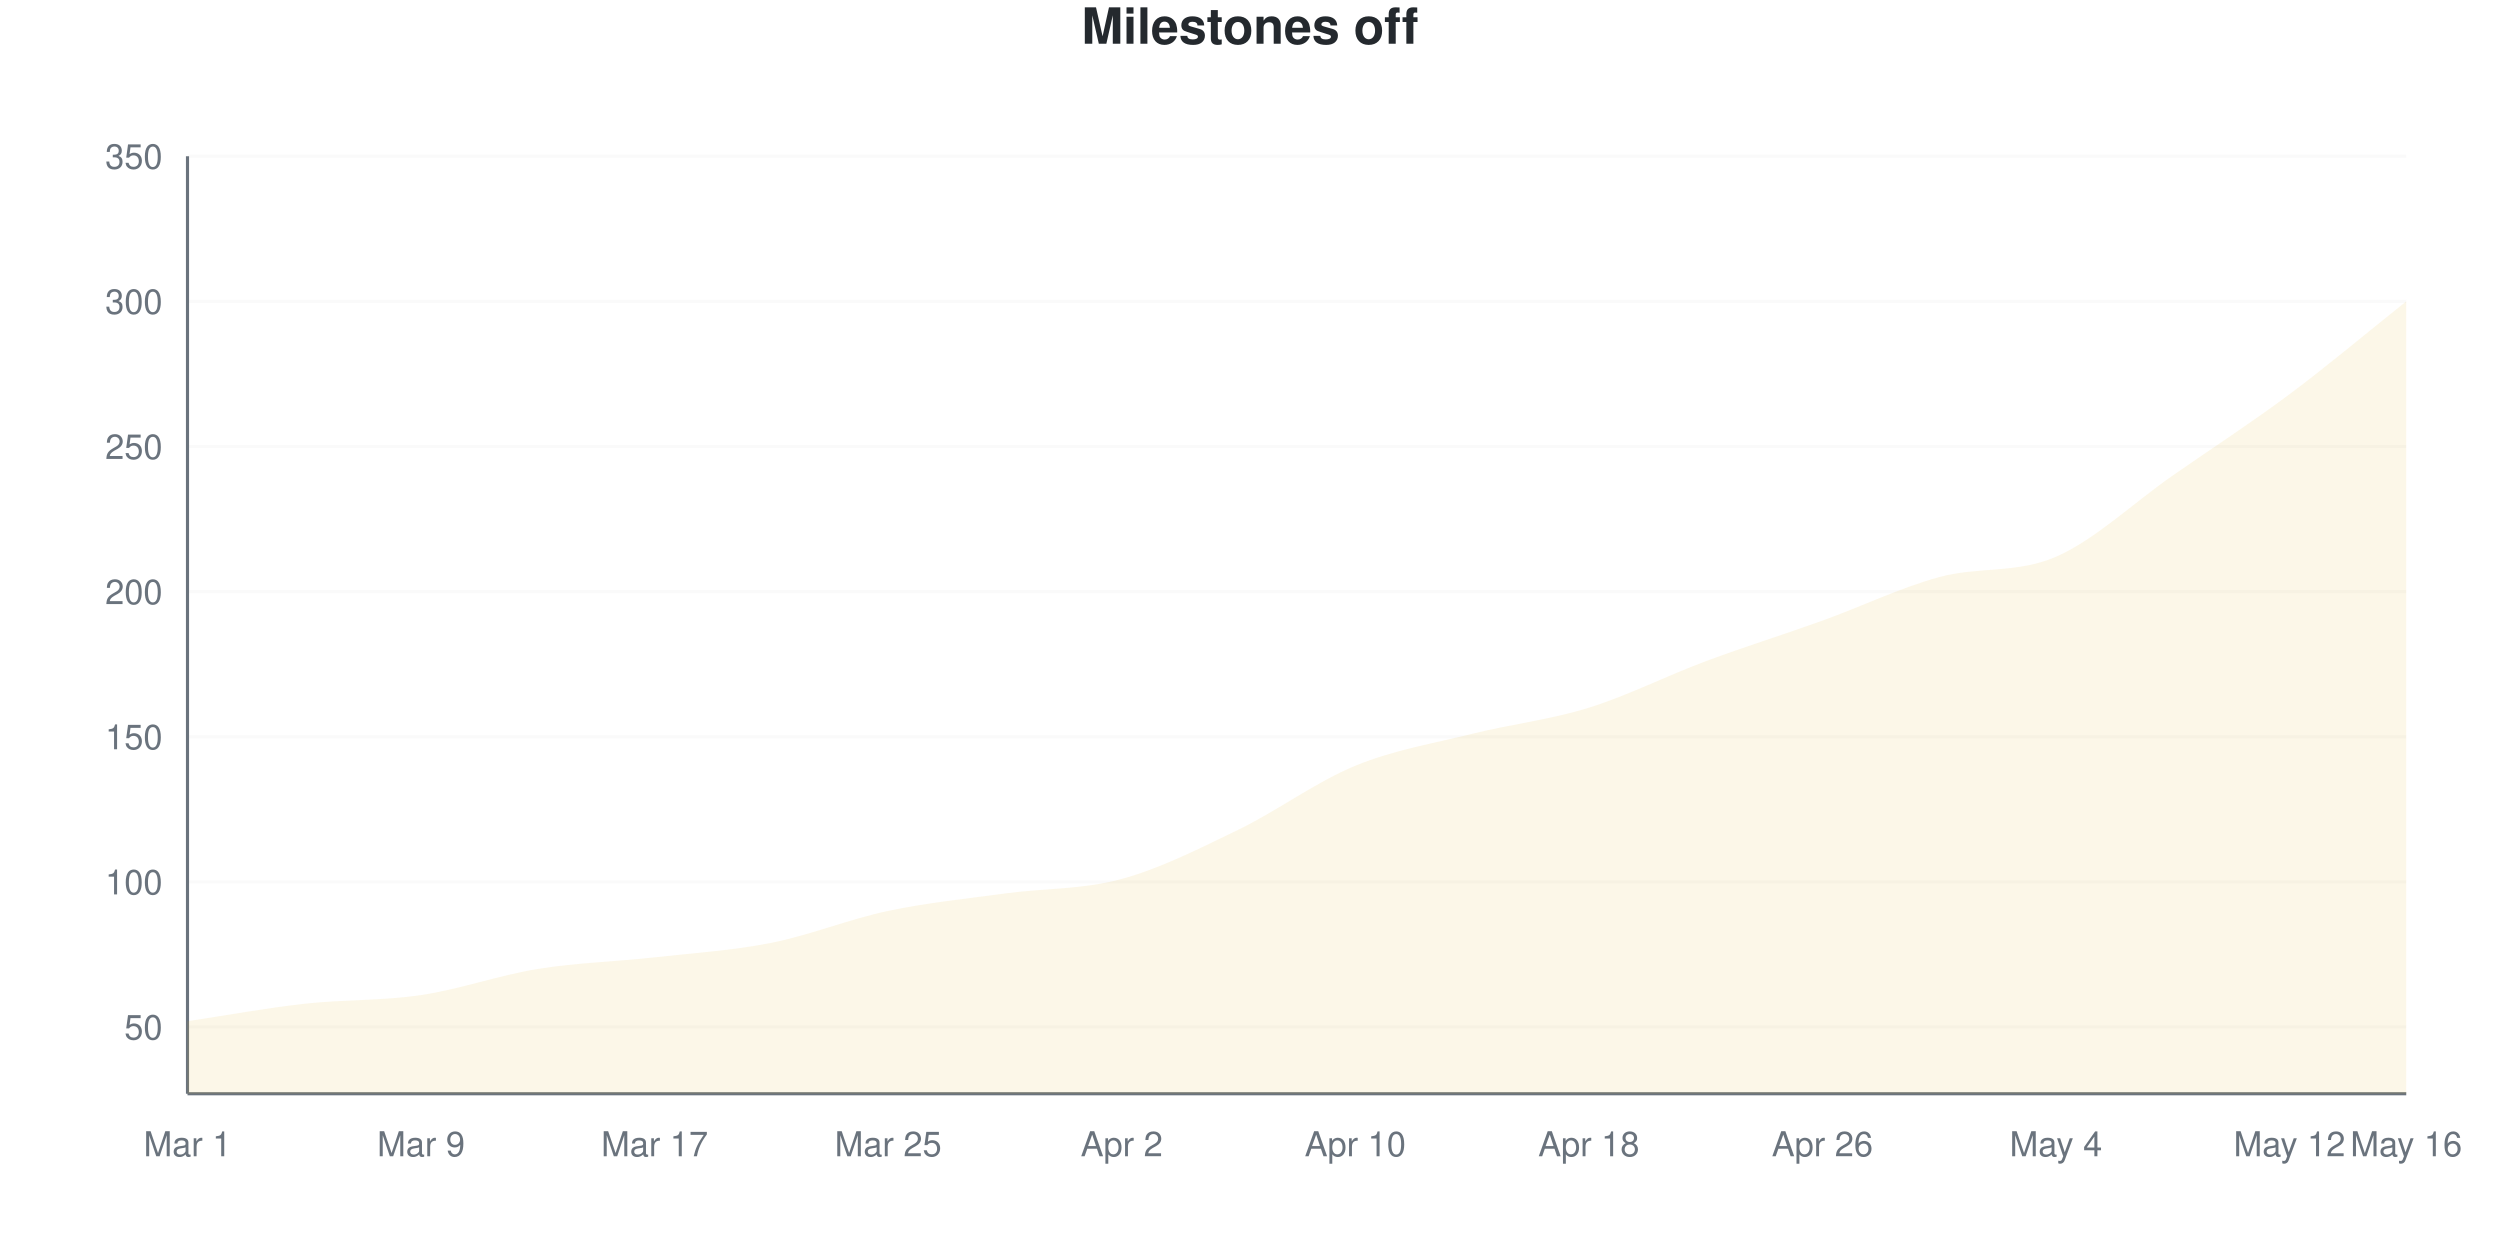
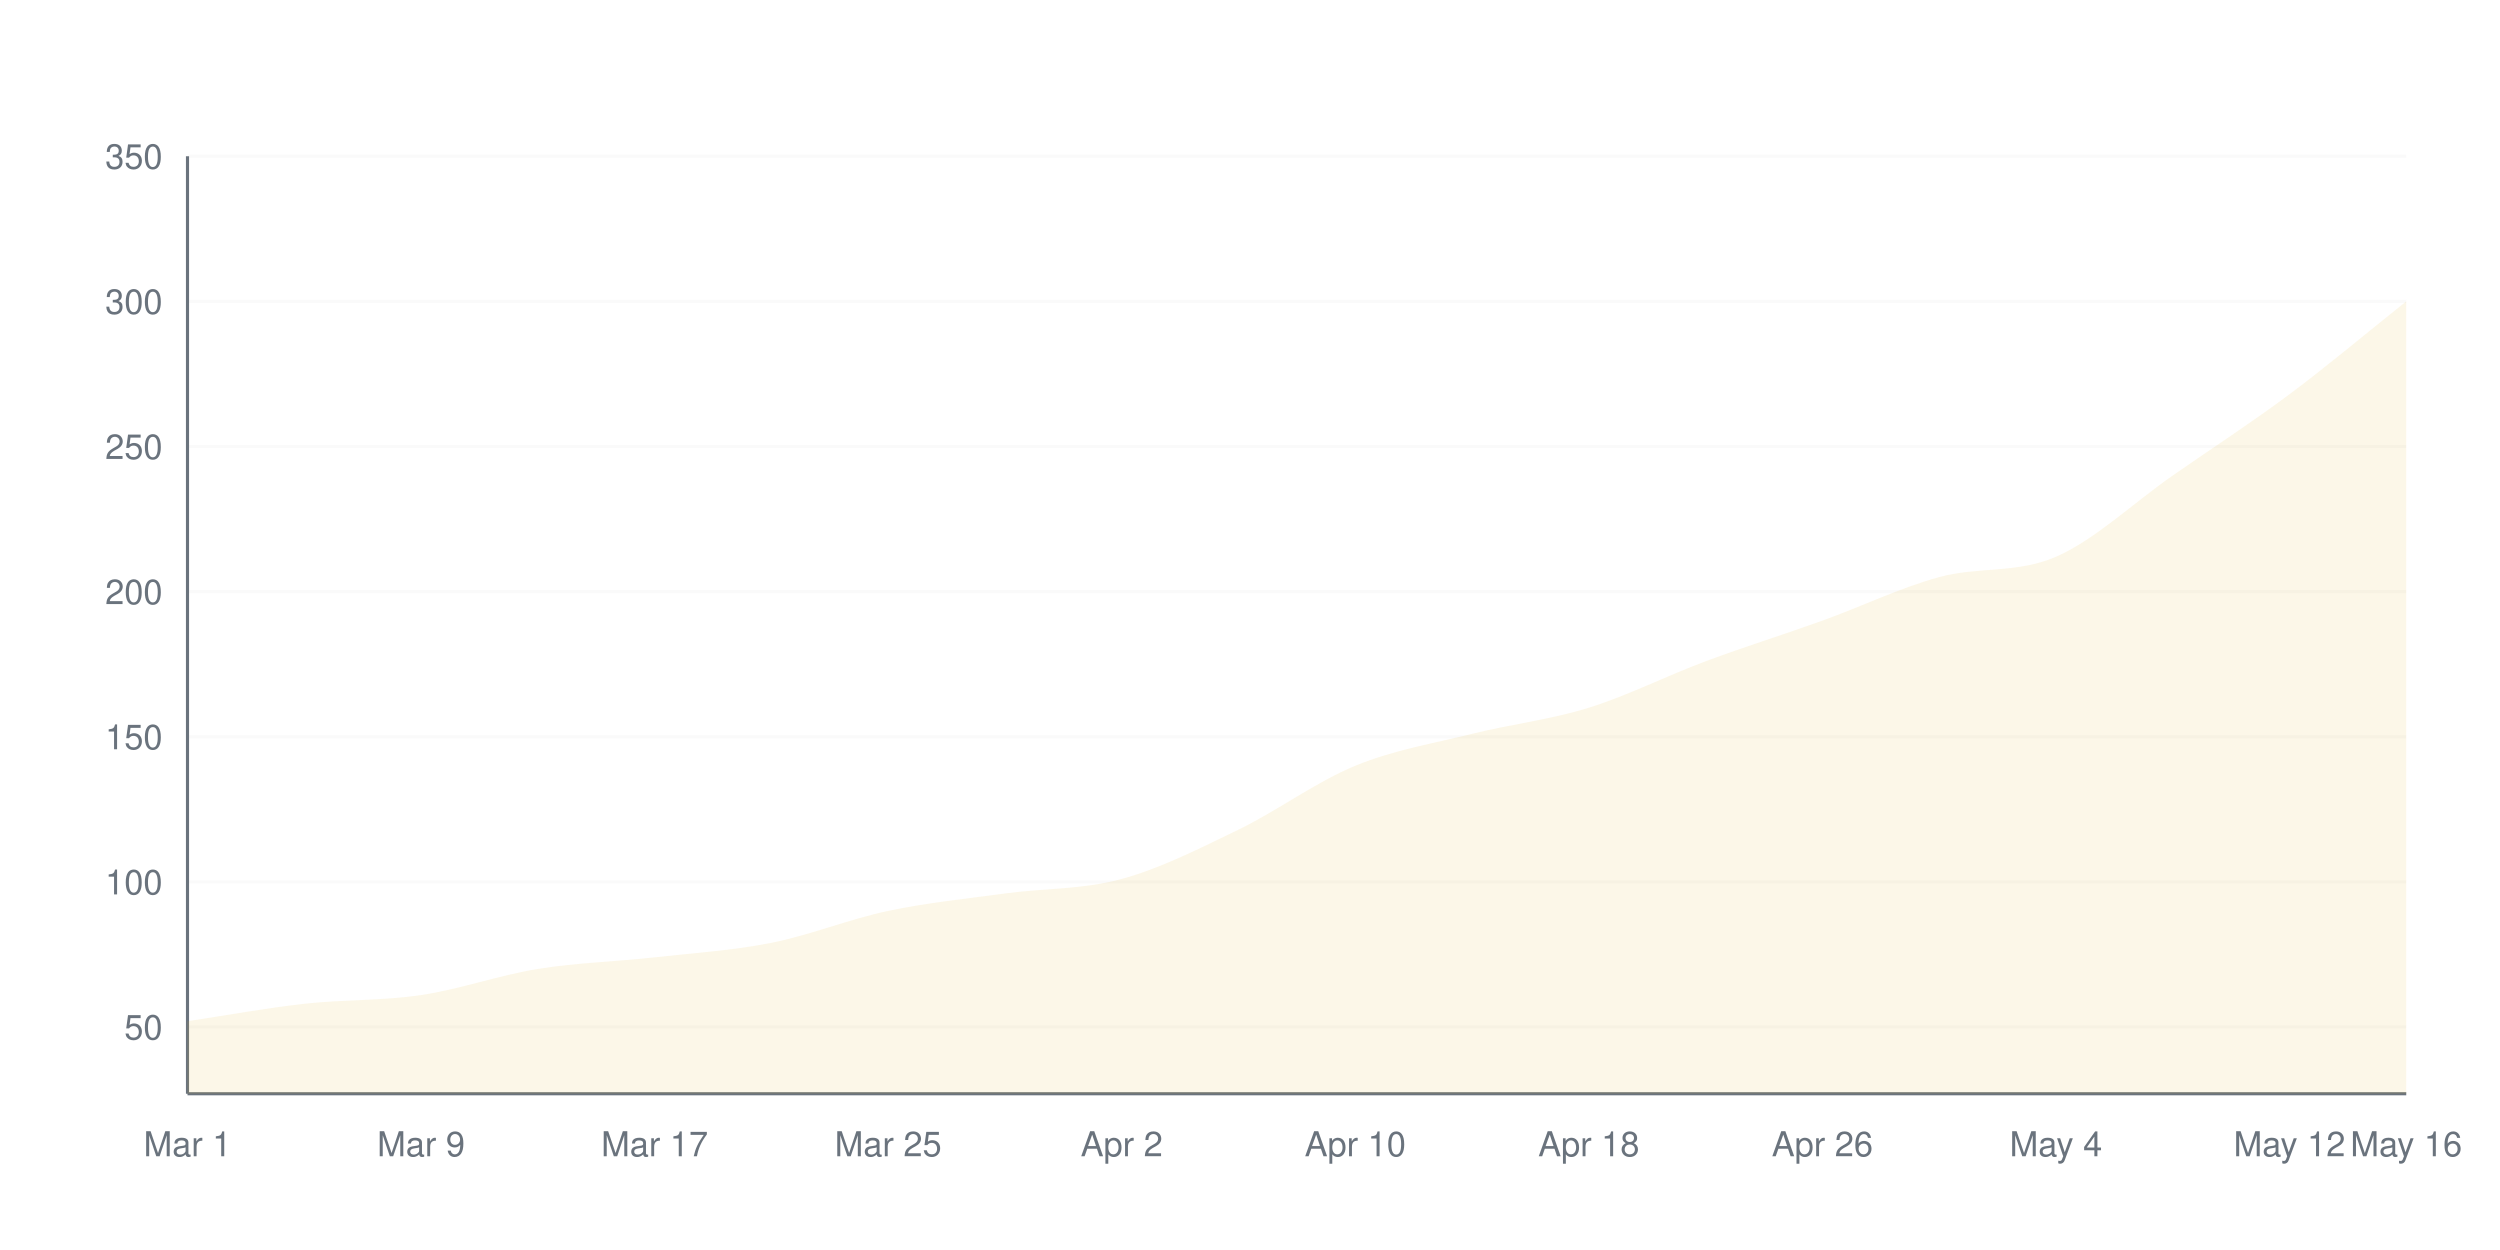
<svg xmlns="http://www.w3.org/2000/svg" viewBox="0 0 800 400" width="800" height="400">
  <style>
    @keyframes drawLine {
      to { stroke-dashoffset: 0; }
    }
    @keyframes fadeInPoint {
      from { opacity: 0; }
      to { opacity: 1; }
    }
    .data-line-0 {
      stroke-dasharray: 1175;
      stroke-dashoffset: 1175;
      animation: drawLine 2s ease-out forwards;
    }
    .data-point {
      opacity: 0;
      animation: fadeInPoint 0.5s ease-out forwards;
    }
    .chart-bg { fill: #fff; }
    .chart-text { fill: #24292e; }
    .chart-muted { fill: #6a737d; }
    .chart-grid { stroke: #eee; }
    .chart-axis { stroke: #6a737d; }
    @media (prefers-color-scheme: dark) {
      .chart-bg { fill: #0d1117; }
      .chart-text { fill: #e6edf3; }
      .chart-muted { fill: #8b949e; }
      .chart-grid { stroke: #21262d; }
      .chart-axis { stroke: #8b949e; }
    }
  </style>
  <rect width="800" height="400" class="chart-bg" />
-   <text x="400" y="14" text-anchor="middle" class="chart-text" font-size="16" font-weight="bold" font-family="-apple-system, BlinkMacSystemFont, 'Segoe UI', Helvetica, Arial, sans-serif">Milestones off</text>
+   <text x="400" y="14" text-anchor="middle" class="chart-text" font-size="16" font-weight="bold" font-family="-apple-system, BlinkMacSystemFont, 'Segoe UI', Helvetica, Arial, sans-serif" />
  <g class="grid">
    <line x1="60" y1="328.638" x2="770" y2="328.638" class="chart-grid" stroke-opacity="0.3" />
    <text x="52" y="332.638" text-anchor="end" class="chart-muted" font-size="11" font-family="-apple-system, BlinkMacSystemFont, 'Segoe UI', Helvetica, Arial, sans-serif">50</text>
    <line x1="60" y1="282.198" x2="770" y2="282.198" class="chart-grid" stroke-opacity="0.3" />
    <text x="52" y="286.198" text-anchor="end" class="chart-muted" font-size="11" font-family="-apple-system, BlinkMacSystemFont, 'Segoe UI', Helvetica, Arial, sans-serif">100</text>
    <line x1="60" y1="235.759" x2="770" y2="235.759" class="chart-grid" stroke-opacity="0.3" />
    <text x="52" y="239.759" text-anchor="end" class="chart-muted" font-size="11" font-family="-apple-system, BlinkMacSystemFont, 'Segoe UI', Helvetica, Arial, sans-serif">150</text>
    <line x1="60" y1="189.319" x2="770" y2="189.319" class="chart-grid" stroke-opacity="0.3" />
    <text x="52" y="193.319" text-anchor="end" class="chart-muted" font-size="11" font-family="-apple-system, BlinkMacSystemFont, 'Segoe UI', Helvetica, Arial, sans-serif">200</text>
    <line x1="60" y1="142.879" x2="770" y2="142.879" class="chart-grid" stroke-opacity="0.3" />
    <text x="52" y="146.879" text-anchor="end" class="chart-muted" font-size="11" font-family="-apple-system, BlinkMacSystemFont, 'Segoe UI', Helvetica, Arial, sans-serif">250</text>
    <line x1="60" y1="96.44" x2="770" y2="96.44" class="chart-grid" stroke-opacity="0.3" />
    <text x="52" y="100.44" text-anchor="end" class="chart-muted" font-size="11" font-family="-apple-system, BlinkMacSystemFont, 'Segoe UI', Helvetica, Arial, sans-serif">300</text>
    <line x1="60" y1="50" x2="770" y2="50" class="chart-grid" stroke-opacity="0.3" />
    <text x="52" y="54" text-anchor="end" class="chart-muted" font-size="11" font-family="-apple-system, BlinkMacSystemFont, 'Segoe UI', Helvetica, Arial, sans-serif">350</text>
  </g>
  <g class="milestones">
    
  </g>
  <g class="x-axis">
    <text x="60" y="370" text-anchor="middle" class="chart-muted" font-size="11" font-family="-apple-system, BlinkMacSystemFont, 'Segoe UI', Helvetica, Arial, sans-serif">Mar 1</text>
    <text x="134.737" y="370" text-anchor="middle" class="chart-muted" font-size="11" font-family="-apple-system, BlinkMacSystemFont, 'Segoe UI', Helvetica, Arial, sans-serif">Mar 9</text>
    <text x="209.474" y="370" text-anchor="middle" class="chart-muted" font-size="11" font-family="-apple-system, BlinkMacSystemFont, 'Segoe UI', Helvetica, Arial, sans-serif">Mar 17</text>
    <text x="284.211" y="370" text-anchor="middle" class="chart-muted" font-size="11" font-family="-apple-system, BlinkMacSystemFont, 'Segoe UI', Helvetica, Arial, sans-serif">Mar 25</text>
    <text x="358.947" y="370" text-anchor="middle" class="chart-muted" font-size="11" font-family="-apple-system, BlinkMacSystemFont, 'Segoe UI', Helvetica, Arial, sans-serif">Apr 2</text>
    <text x="433.684" y="370" text-anchor="middle" class="chart-muted" font-size="11" font-family="-apple-system, BlinkMacSystemFont, 'Segoe UI', Helvetica, Arial, sans-serif">Apr 10</text>
    <text x="508.421" y="370" text-anchor="middle" class="chart-muted" font-size="11" font-family="-apple-system, BlinkMacSystemFont, 'Segoe UI', Helvetica, Arial, sans-serif">Apr 18</text>
    <text x="583.158" y="370" text-anchor="middle" class="chart-muted" font-size="11" font-family="-apple-system, BlinkMacSystemFont, 'Segoe UI', Helvetica, Arial, sans-serif">Apr 26</text>
    <text x="657.895" y="370" text-anchor="middle" class="chart-muted" font-size="11" font-family="-apple-system, BlinkMacSystemFont, 'Segoe UI', Helvetica, Arial, sans-serif">May 4</text>
    <text x="732.632" y="370" text-anchor="middle" class="chart-muted" font-size="11" font-family="-apple-system, BlinkMacSystemFont, 'Segoe UI', Helvetica, Arial, sans-serif">May 12</text>
    <text x="770" y="370" text-anchor="middle" class="chart-muted" font-size="11" font-family="-apple-system, BlinkMacSystemFont, 'Segoe UI', Helvetica, Arial, sans-serif">May 16</text>
  </g>
  <line x1="60" y1="50" x2="60" y2="350" class="chart-axis" stroke-width="1" />
  <line x1="60" y1="350" x2="770" y2="350" class="chart-axis" stroke-width="1" />
  <path d="M60,350 L60,326.78 C72.456,324.923 84.912,322.601 97.368,321.207 C109.825,319.814 122.281,320.279 134.737,318.421 C147.193,316.563 159.649,312.074 172.105,310.062 C184.561,308.05 197.018,307.74 209.474,306.347 C221.93,304.954 234.386,304.18 246.842,301.703 C259.298,299.226 271.754,294.118 284.211,291.486 C296.667,288.854 309.123,287.616 321.579,285.913 C334.035,284.211 346.491,284.675 358.947,281.269 C371.404,277.864 383.86,271.517 396.316,265.48 C408.772,259.443 421.228,250.155 433.684,245.046 C446.14,239.938 458.596,237.926 471.053,234.83 C483.509,231.734 495.965,230.341 508.421,226.471 C520.877,222.601 533.333,216.254 545.789,211.61 C558.246,206.966 570.702,203.096 583.158,198.607 C595.614,194.118 608.07,188.08 620.526,184.675 C632.982,181.269 645.439,183.591 657.895,178.173 C670.351,172.755 682.807,160.836 695.263,152.167 C707.719,143.498 720.175,135.449 732.632,126.161 C745.088,116.873 757.544,106.347 770,96.44 L770,350 L60,350 Z" fill="#dfb317" fill-opacity="0.1" />
  <path d="M60,350 L60,326.78 C72.456,324.923 84.912,322.601 97.368,321.207 C109.825,319.814 122.281,320.279 134.737,318.421 C147.193,316.563 159.649,312.074 172.105,310.062 C184.561,308.05 197.018,307.74 209.474,306.347 C221.93,304.954 234.386,304.18 246.842,301.703 C259.298,299.226 271.754,294.118 284.211,291.486 C296.667,288.854 309.123,287.616 321.579,285.913 C334.035,284.211 346.491,284.675 358.947,281.269 C371.404,277.864 383.86,271.517 396.316,265.48 C408.772,259.443 421.228,250.155 433.684,245.046 C446.14,239.938 458.596,237.926 471.053,234.83 C483.509,231.734 495.965,230.341 508.421,226.471 C520.877,222.601 533.333,216.254 545.789,211.61 C558.246,206.966 570.702,203.096 583.158,198.607 C595.614,194.118 608.07,188.08 620.526,184.675 C632.982,181.269 645.439,183.591 657.895,178.173 C670.351,172.755 682.807,160.836 695.263,152.167 C707.719,143.498 720.175,135.449 732.632,126.161 C745.088,116.873 757.544,106.347 770,96.44" fill="none" stroke="#dfb317" stroke-width="2.5" class="data-line-0" />
  <g class="points">
    <circle cx="60" cy="326.78" r="4" fill="#dfb317" class="data-point" style="animation-delay: 1.50s" />
    <circle cx="97.368" cy="321.207" r="4" fill="#dfb317" class="data-point" style="animation-delay: 1.55s" />
    <circle cx="134.737" cy="318.421" r="4" fill="#dfb317" class="data-point" style="animation-delay: 1.60s" />
    <circle cx="172.105" cy="310.062" r="4" fill="#dfb317" class="data-point" style="animation-delay: 1.65s" />
    <circle cx="209.474" cy="306.347" r="4" fill="#dfb317" class="data-point" style="animation-delay: 1.70s" />
    <circle cx="246.842" cy="301.703" r="4" fill="#dfb317" class="data-point" style="animation-delay: 1.75s" />
    <circle cx="284.211" cy="291.486" r="4" fill="#dfb317" class="data-point" style="animation-delay: 1.80s" />
    <circle cx="321.579" cy="285.913" r="4" fill="#dfb317" class="data-point" style="animation-delay: 1.85s" />
    <circle cx="358.947" cy="281.269" r="4" fill="#dfb317" class="data-point" style="animation-delay: 1.90s" />
    <circle cx="396.316" cy="265.48" r="4" fill="#dfb317" class="data-point" style="animation-delay: 1.95s" />
    <circle cx="433.684" cy="245.046" r="4" fill="#dfb317" class="data-point" style="animation-delay: 2.00s" />
    <circle cx="471.053" cy="234.83" r="4" fill="#dfb317" class="data-point" style="animation-delay: 2.05s" />
    <circle cx="508.421" cy="226.471" r="4" fill="#dfb317" class="data-point" style="animation-delay: 2.10s" />
    <circle cx="545.789" cy="211.61" r="4" fill="#dfb317" class="data-point" style="animation-delay: 2.15s" />
    <circle cx="583.158" cy="198.607" r="4" fill="#dfb317" class="data-point" style="animation-delay: 2.20s" />
    <circle cx="620.526" cy="184.675" r="4" fill="#dfb317" class="data-point" style="animation-delay: 2.25s" />
    <circle cx="657.895" cy="178.173" r="4" fill="#dfb317" class="data-point" style="animation-delay: 2.30s" />
    <circle cx="695.263" cy="152.167" r="4" fill="#dfb317" class="data-point" style="animation-delay: 2.35s" />
    <circle cx="732.632" cy="126.161" r="4" fill="#dfb317" class="data-point" style="animation-delay: 2.40s" />
    <circle cx="770" cy="96.44" r="4" fill="#dfb317" class="data-point" style="animation-delay: 2.45s" />
  </g>
</svg>
